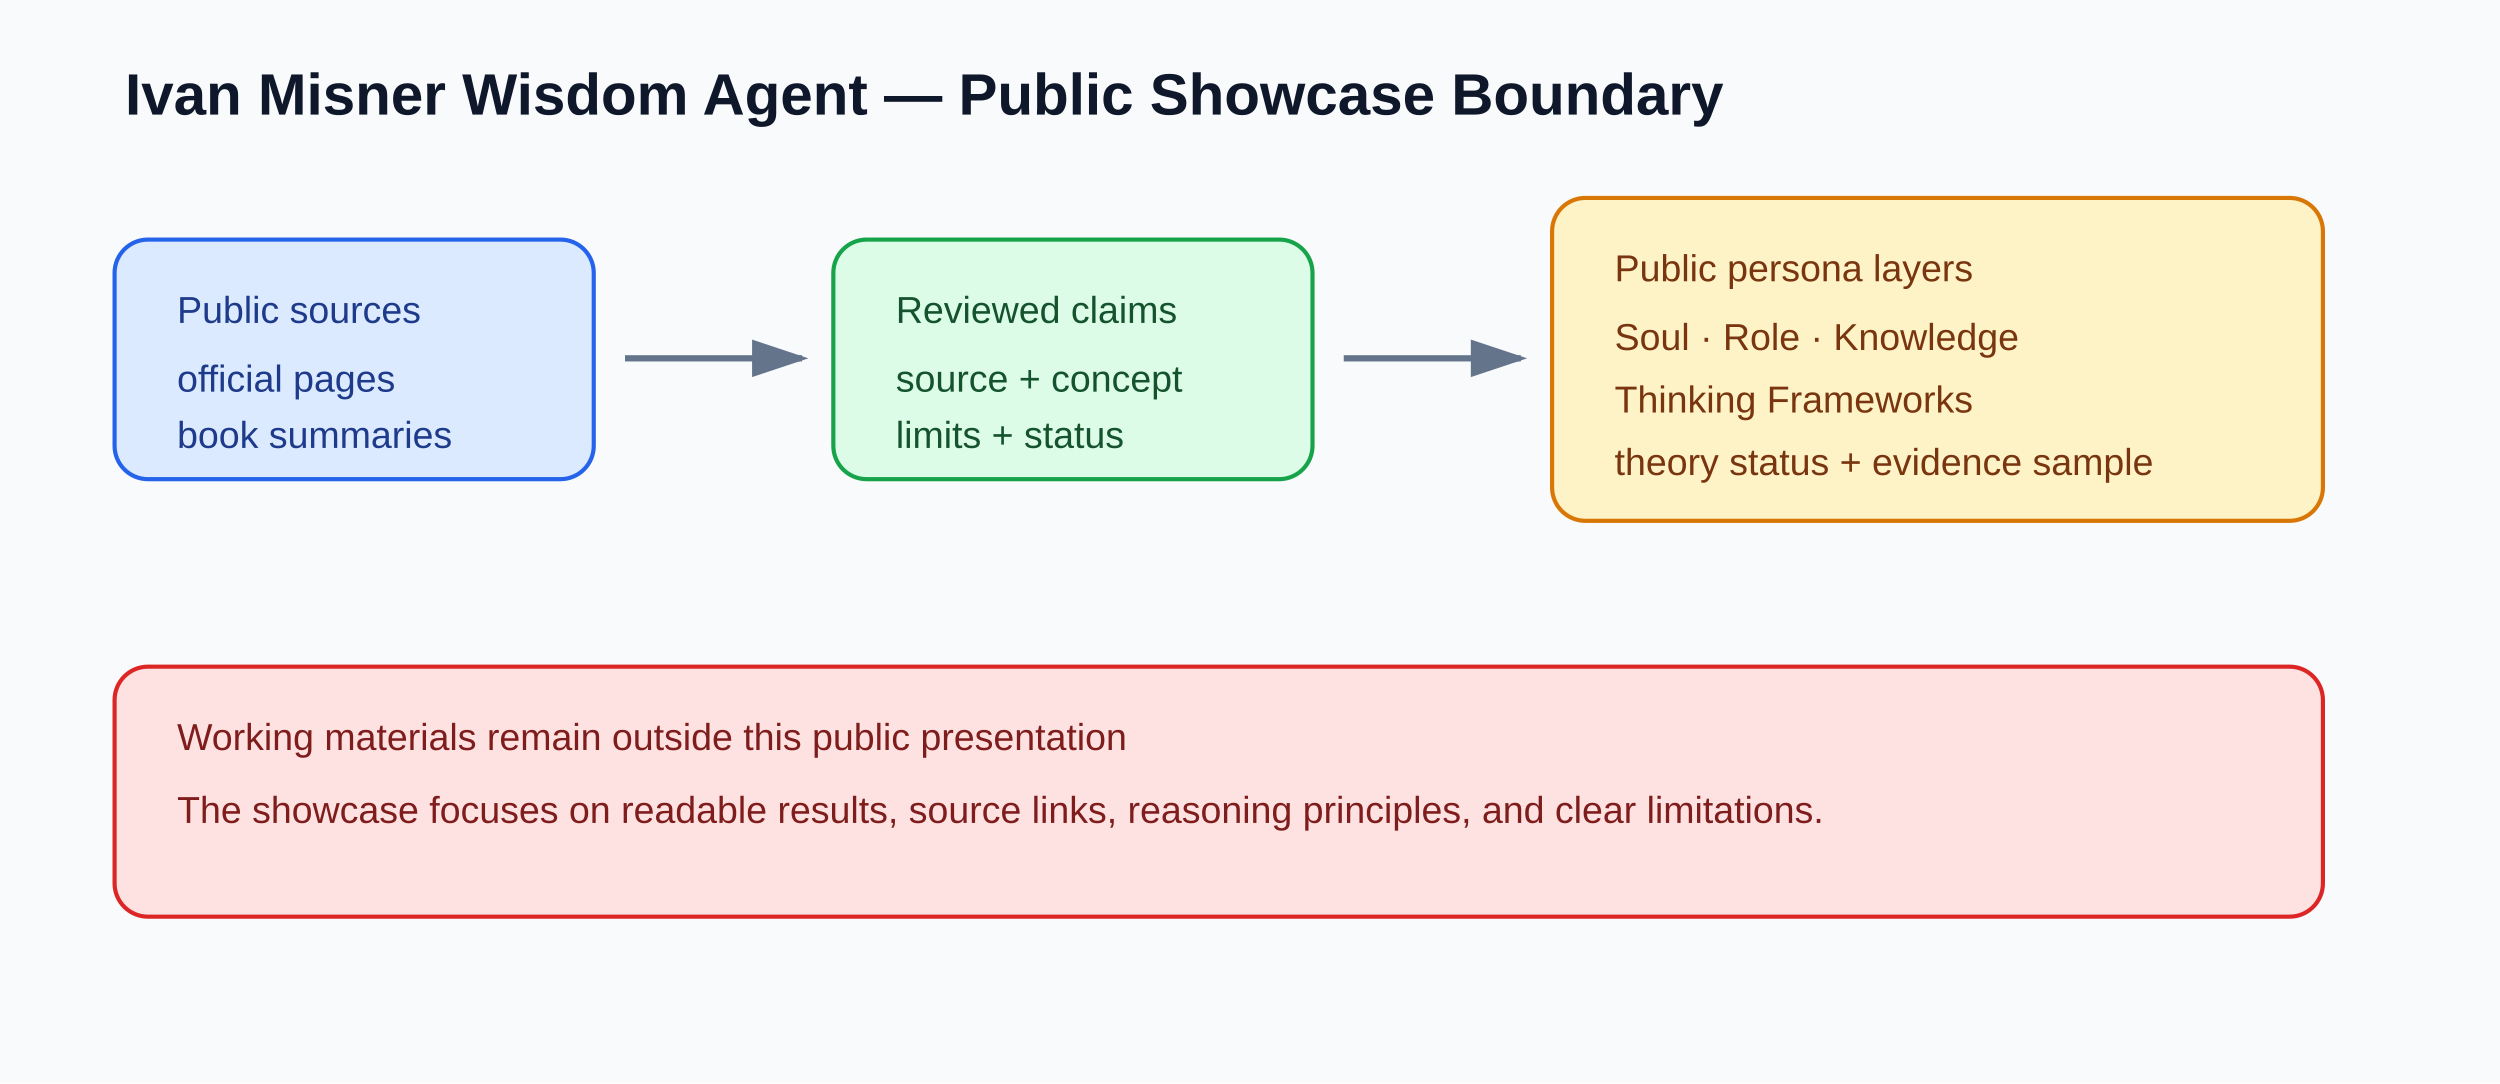
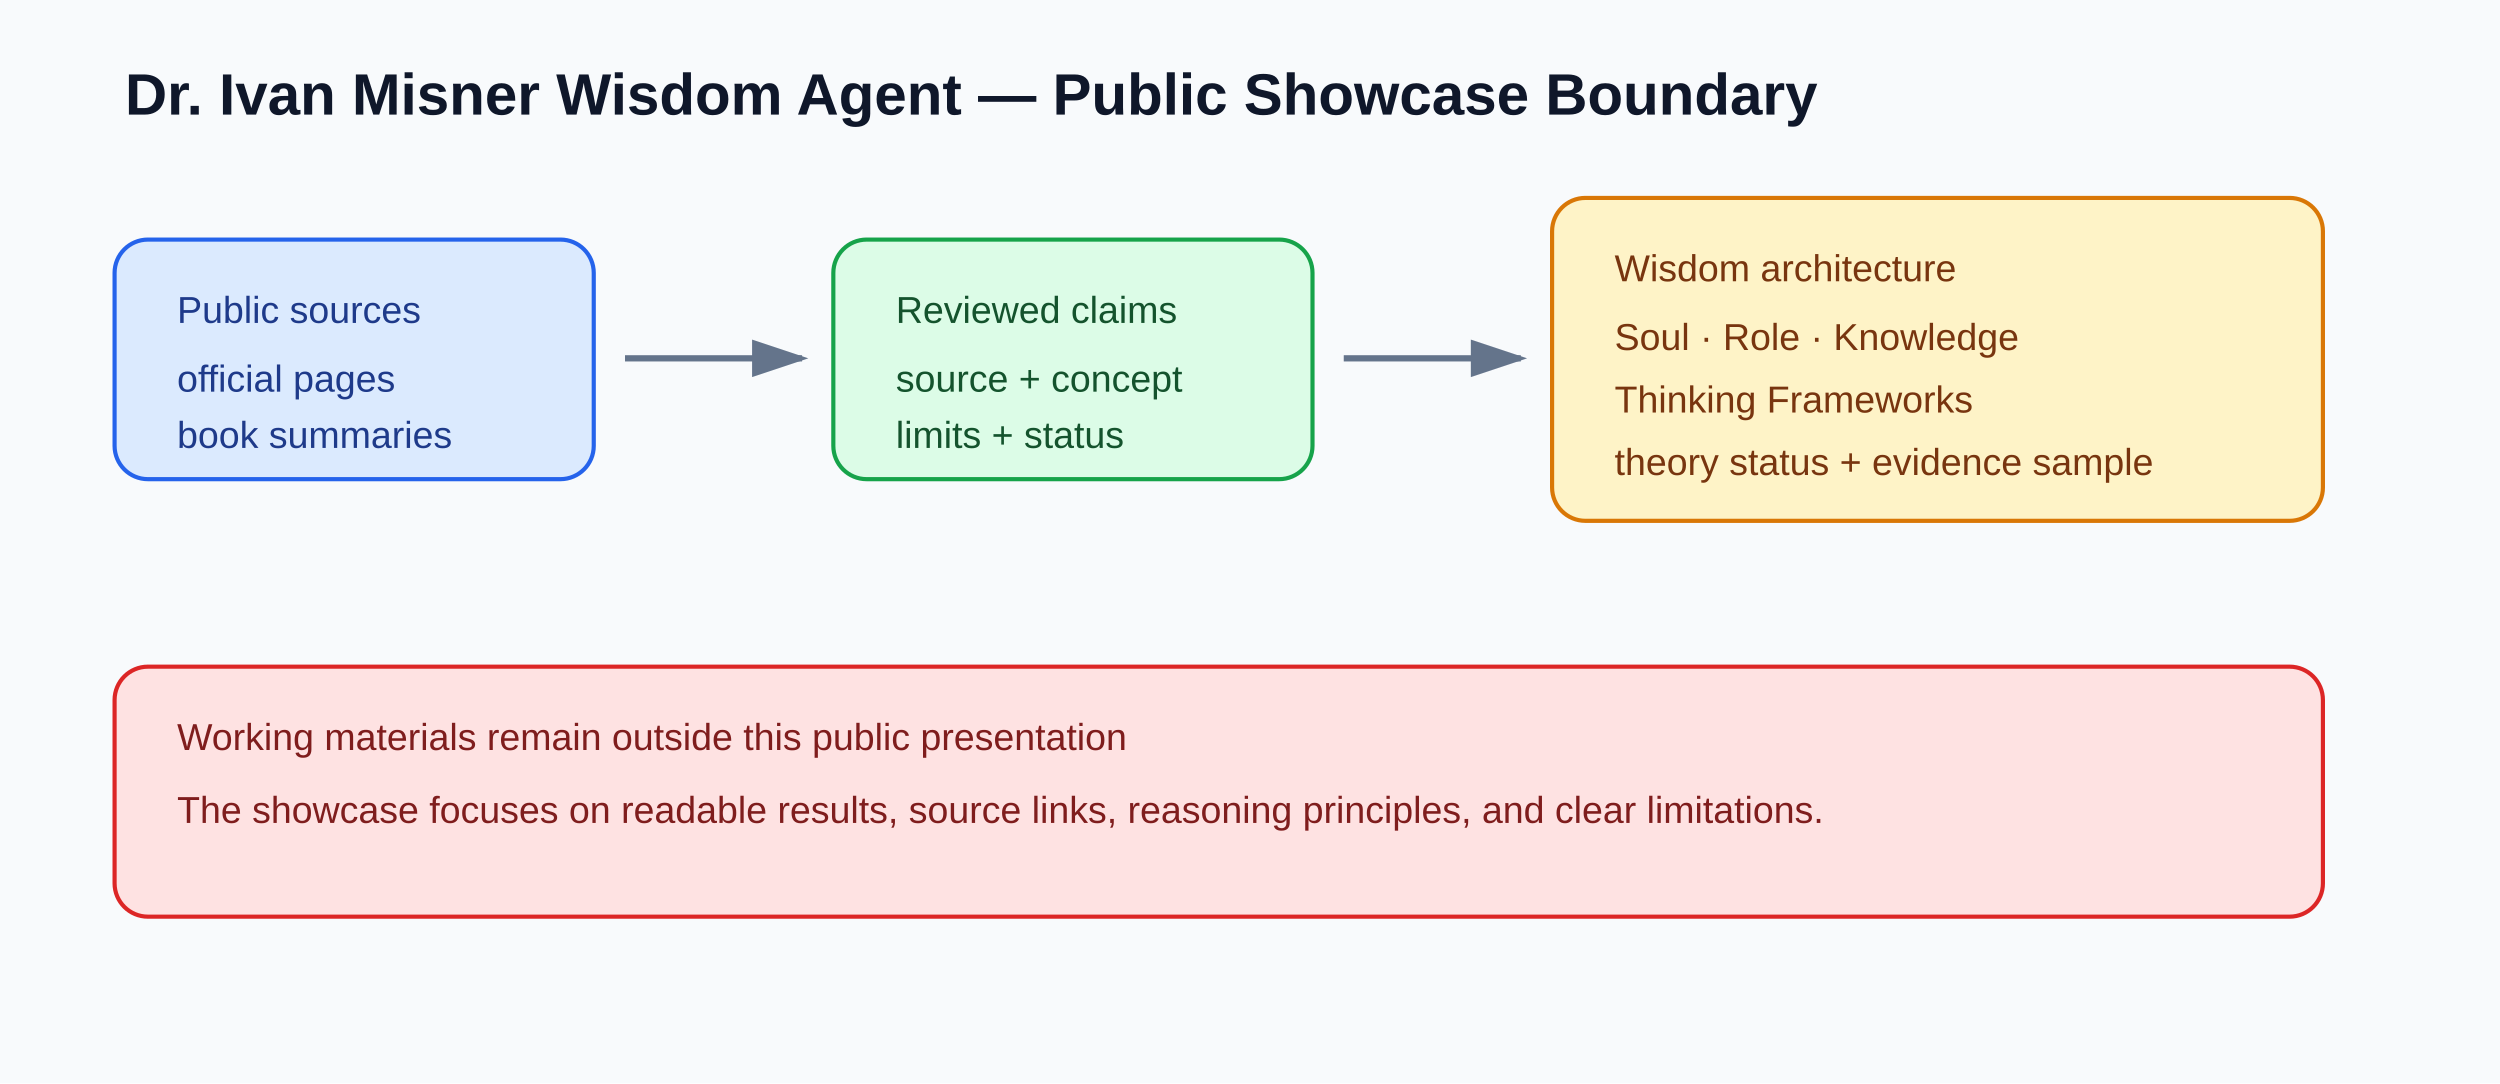
<svg xmlns="http://www.w3.org/2000/svg" width="1200" height="520" viewBox="0 0 1200 520" role="img" aria-labelledby="title desc">
  <rect width="1200" height="520" fill="#f8fafc" />
-   <text x="60" y="55" font-family="Arial, sans-serif" font-size="28" font-weight="700" fill="#0f172a">Ivan Misner Wisdom Agent — Public Showcase Boundary</text>
+   <text x="60" y="55" font-family="Arial, sans-serif" font-size="28" font-weight="700" fill="#0f172a">Dr. Ivan Misner Wisdom Agent — Public Showcase Boundary</text>
  <g font-family="Arial, sans-serif" font-size="18">
    <rect x="55" y="115" width="230" height="115" rx="16" fill="#dbeafe" stroke="#2563eb" stroke-width="2" />
    <text x="85" y="155" fill="#1e3a8a">Public sources</text>
    <text x="85" y="188" fill="#1e3a8a">official pages</text>
    <text x="85" y="215" fill="#1e3a8a">book summaries</text>
    <path d="M300 172 H385" stroke="#64748b" stroke-width="3" marker-end="url(#arrow)" />
    <rect x="400" y="115" width="230" height="115" rx="16" fill="#dcfce7" stroke="#16a34a" stroke-width="2" />
    <text x="430" y="155" fill="#14532d">Reviewed claims</text>
    <text x="430" y="188" fill="#14532d">source + concept</text>
    <text x="430" y="215" fill="#14532d">limits + status</text>
    <path d="M645 172 H730" stroke="#64748b" stroke-width="3" marker-end="url(#arrow)" />
    <rect x="745" y="95" width="370" height="155" rx="16" fill="#fef3c7" stroke="#d97706" stroke-width="2" />
-     <text x="775" y="135" fill="#78350f">Public persona layers</text>
+     <text x="775" y="135" fill="#78350f">Wisdom architecture</text>
    <text x="775" y="168" fill="#78350f">Soul · Role · Knowledge</text>
    <text x="775" y="198" fill="#78350f">Thinking Frameworks</text>
    <text x="775" y="228" fill="#78350f">theory status + evidence sample</text>
    <rect x="55" y="320" width="1060" height="120" rx="16" fill="#fee2e2" stroke="#dc2626" stroke-width="2" />
    <text x="85" y="360" fill="#7f1d1d">Working materials remain outside this public presentation</text>
    <text x="85" y="395" fill="#7f1d1d">The showcase focuses on readable results, source links, reasoning principles, and clear limitations.</text>
  </g>
  <defs>
    <marker id="arrow" markerWidth="10" markerHeight="10" refX="8" refY="3" orient="auto">
      <path d="M0,0 L0,6 L9,3 z" fill="#64748b" />
    </marker>
  </defs>
</svg>
